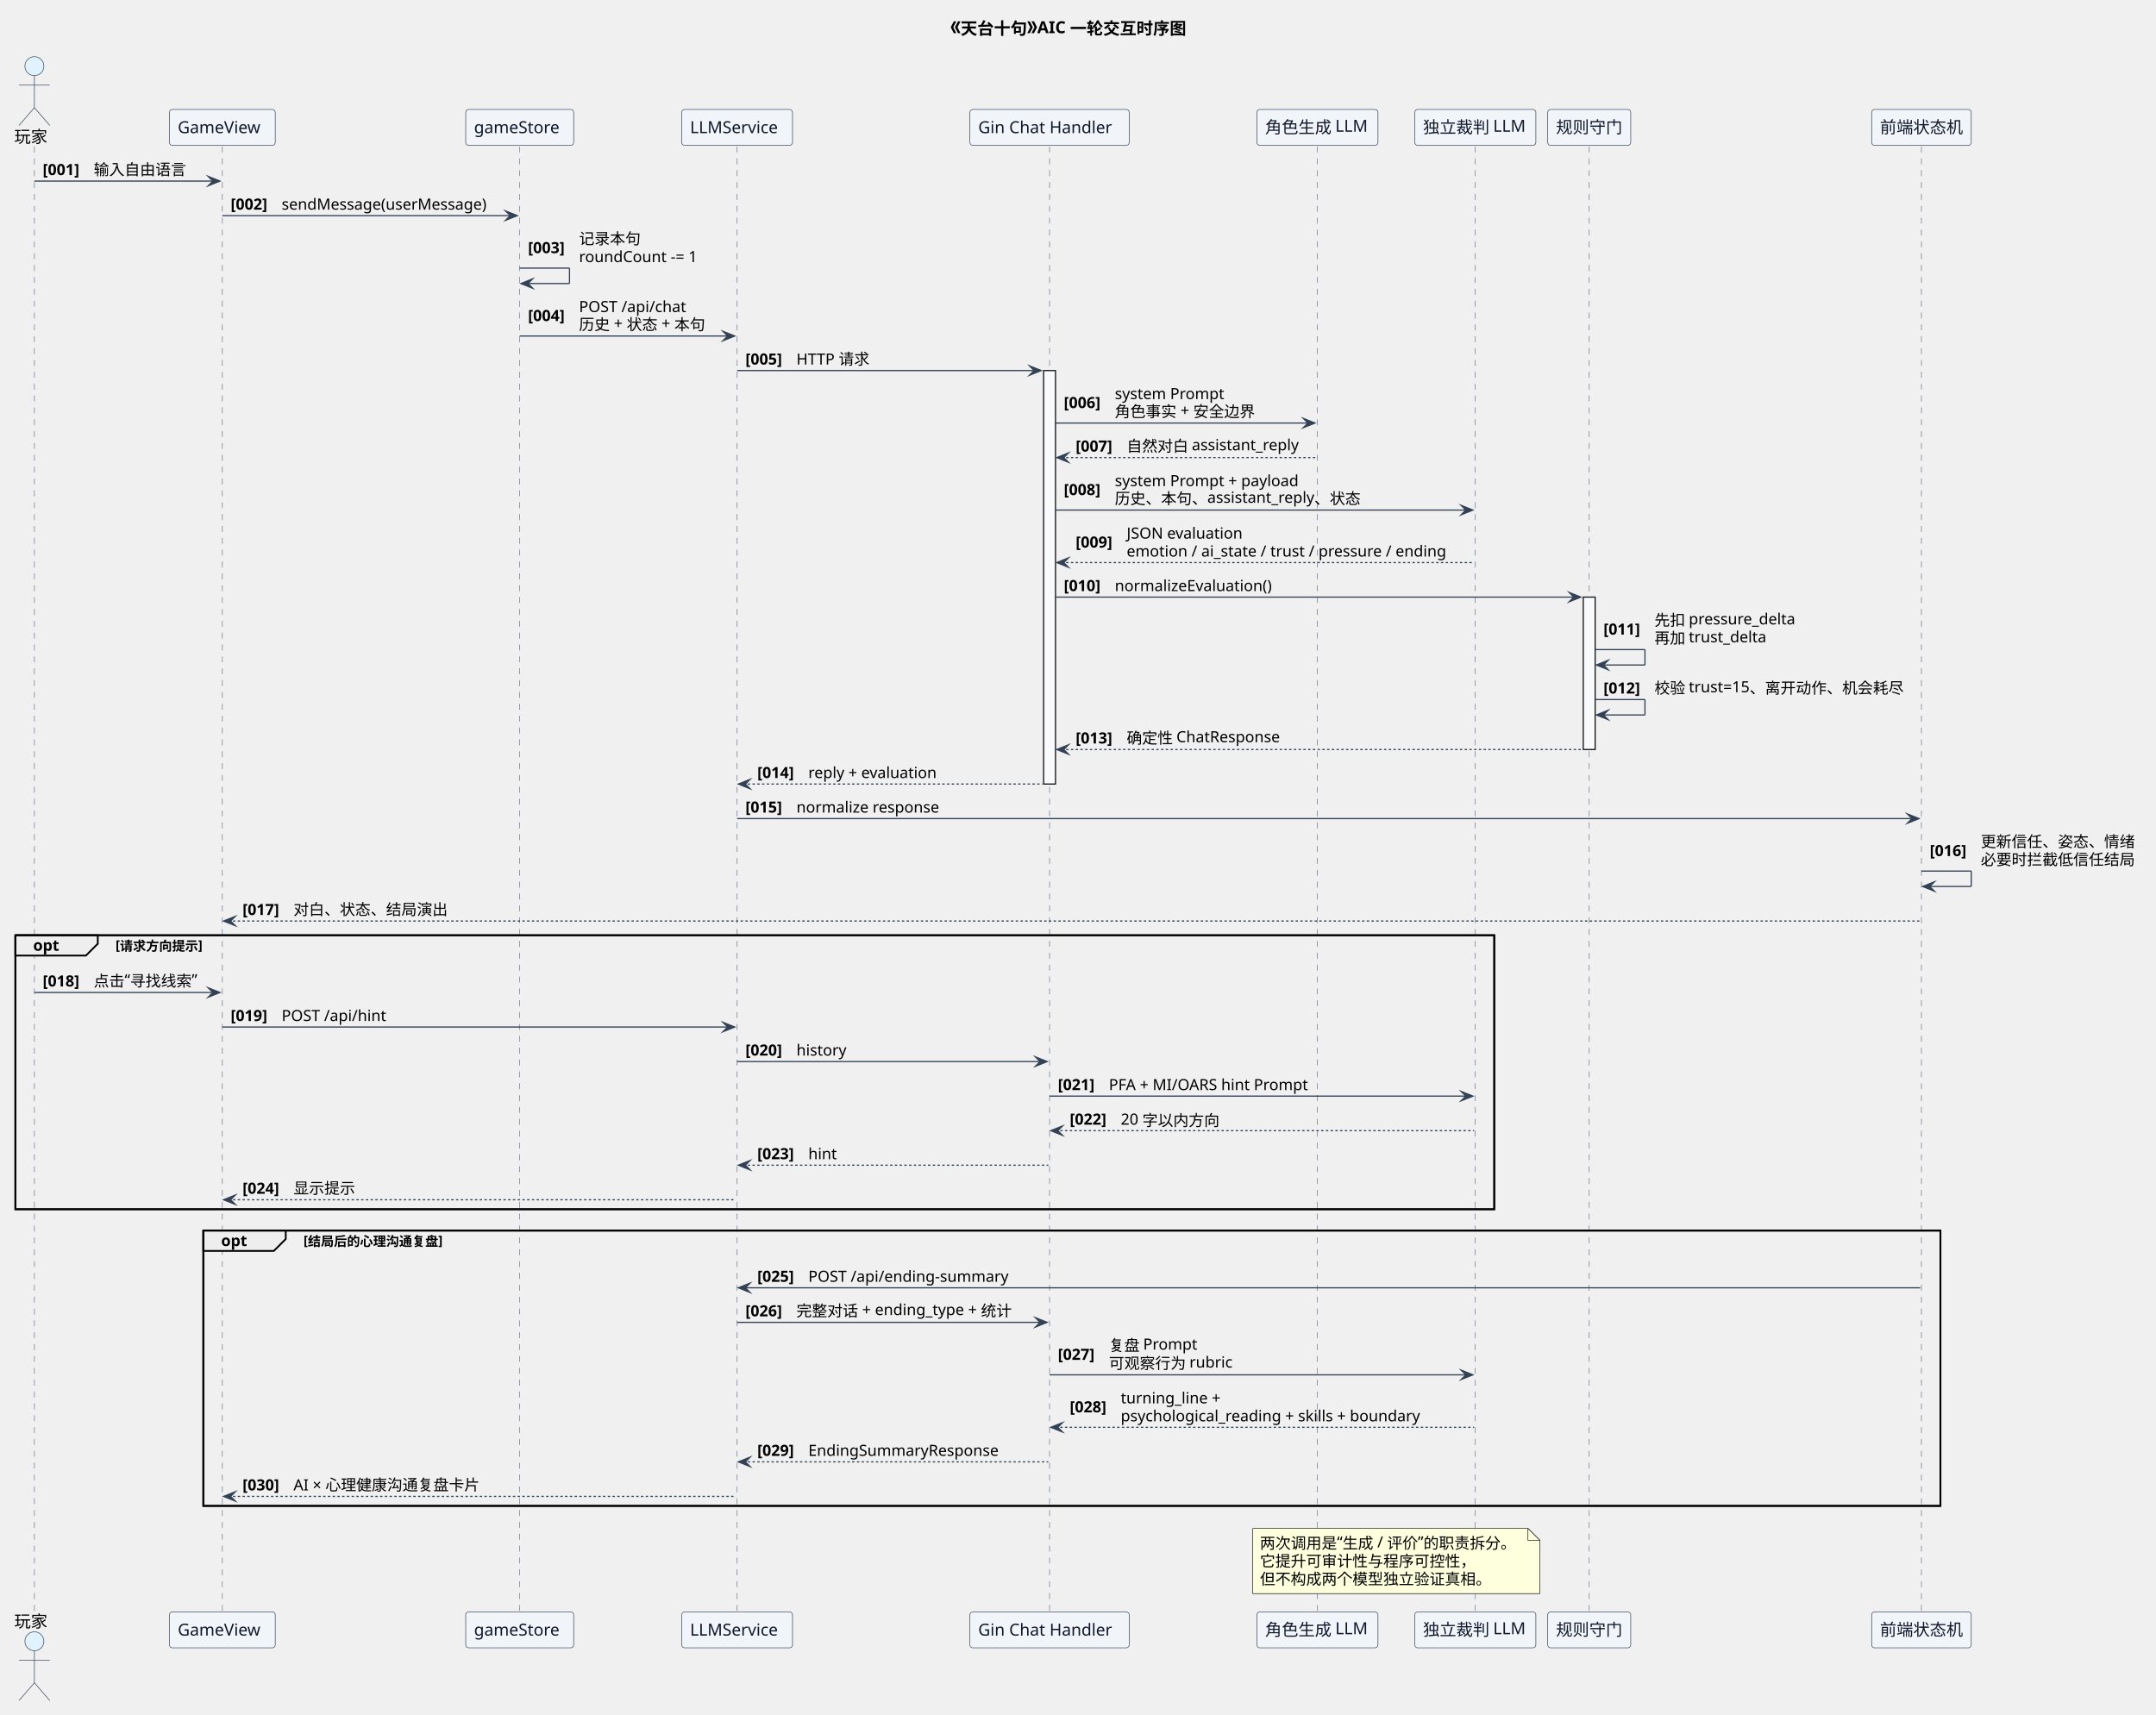
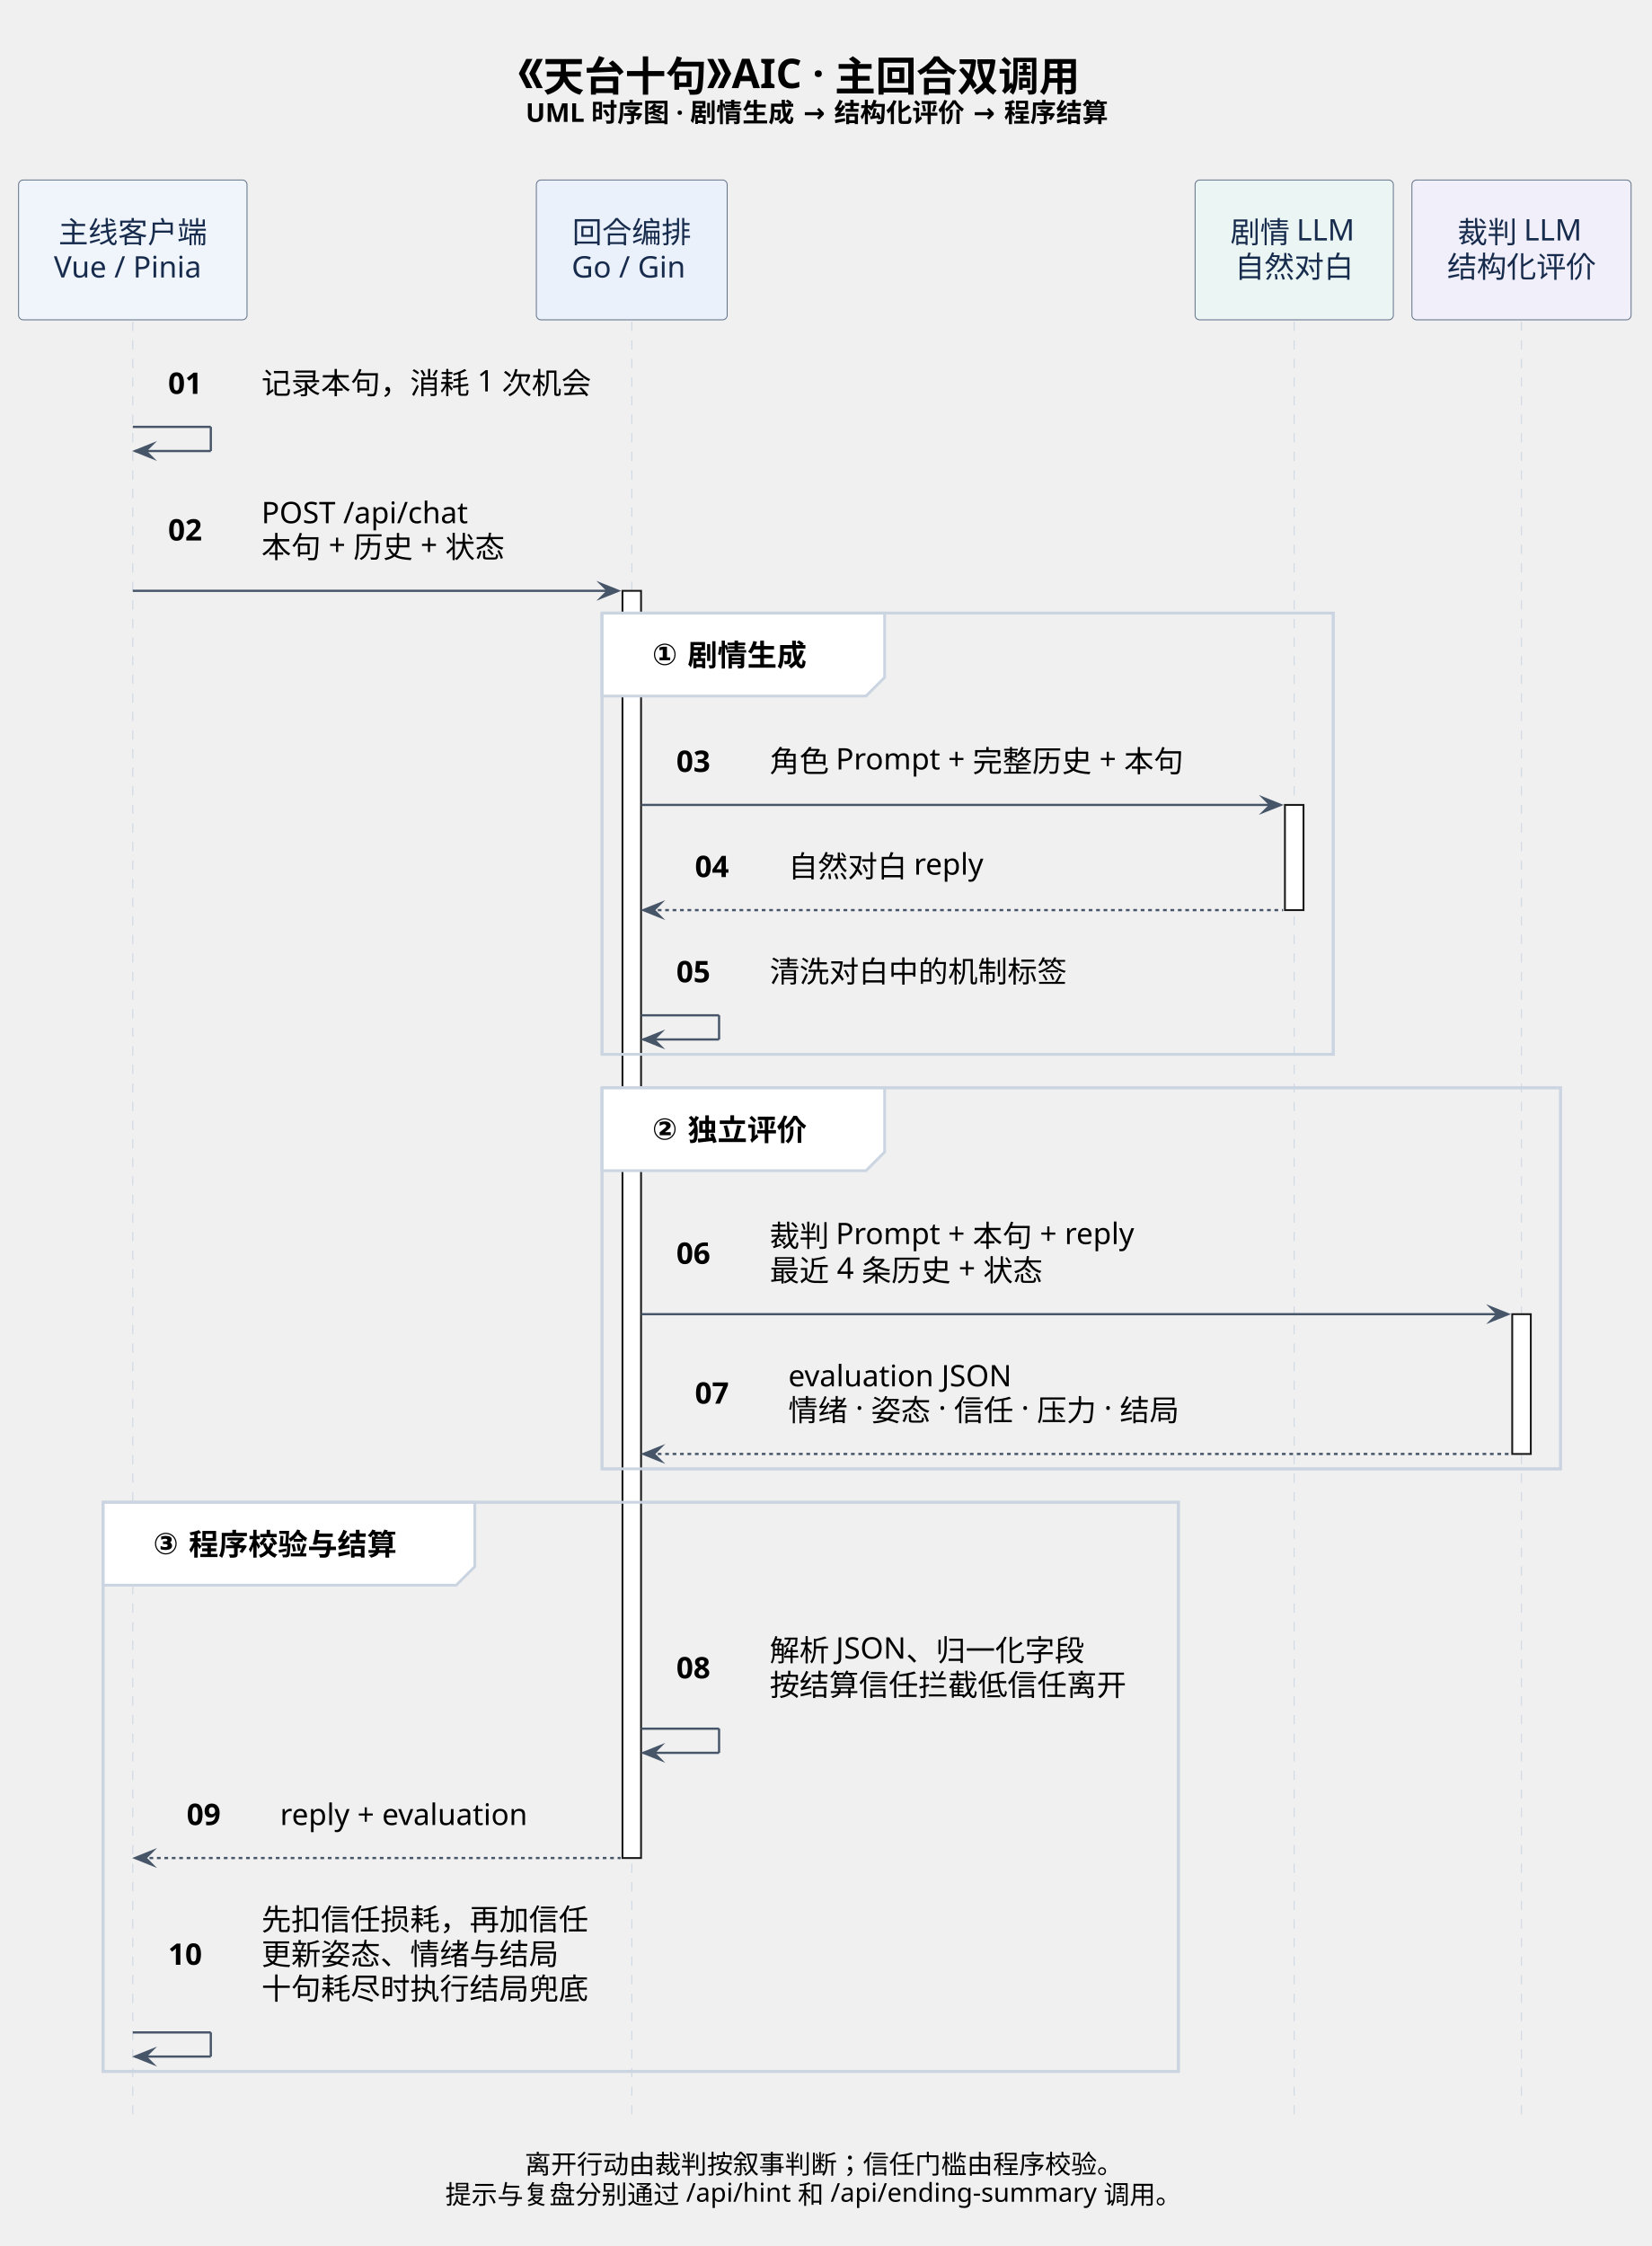
- <svg xmlns="http://www.w3.org/2000/svg" version="1.1" data-diagram-type="SEQUENCE" style="width:1818px;height:1446px;background:#FFFFFF;" width="1818px" height="1446px" viewBox="0 0 1818 1446" zoomAndPan="magnify" preserveAspectRatio="none" contentStyleType="text/css">
+ <svg xmlns="http://www.w3.org/2000/svg" version="1.1" data-diagram-type="SEQUENCE" style="width:889px;height:1209px;background:#FFFFFF;" width="889px" height="1209px" viewBox="0 0 889 1209" zoomAndPan="magnify" preserveAspectRatio="none" contentStyleType="text/css">
  <defs />
  <g font-family="sans-serif" lengthAdjust="spacing">
    <g class="title" data-source-line="1">
-       <text x="801.521" y="27.995" fill="#000" font-size="14" textLength="213.192" font-weight="700" font-family="'Microsoft YaHei'">《天台十句》AIC 一轮交互时序图</text>
+       <text x="279.028" y="47.421" fill="#000" font-size="22" textLength="329.034" font-weight="700" font-family="'Microsoft YaHei'">《天台十句》AIC · 主回合双调用</text>
+       <text x="282.987" y="65.604" fill="#000" font-size="14" textLength="321.117" font-weight="700" font-family="'Microsoft YaHei'">UML 时序图 · 剧情生成 → 结构化评价 → 程序结算</text>
    </g>
-     <rect x="13" y="788.781" width="1247.012" height="231.063" fill="none" style="stroke:#000;stroke-width:1.5;" />
-     <rect x="171.489" y="1037.844" width="1464.725" height="232.195" fill="none" style="stroke:#000;stroke-width:1.5;" />
+     <rect x="324.106" y="330.031" width="393.625" height="237.5" fill="none" style="stroke:#CBD5E1;stroke-width:1.5;" />
+     <rect x="324.106" y="585.531" width="515.985" height="205.125" fill="none" style="stroke:#CBD5E1;stroke-width:1.5;" />
+     <rect x="55.488" y="808.656" width="578.883" height="306.375" fill="none" style="stroke:#CBD5E1;stroke-width:1.5;" />
    <g>
-       <rect x="25.5" y="123.594" width="8" height="1235.844" fill="#000" fill-opacity="0" />
-       <line x1="29" y1="123.594" x2="29" y2="1359.438" style="stroke:#64748B;stroke-width:0.5;stroke-dasharray:5,5;" />
+       <rect x="67.988" y="173.156" width="8" height="965.875" fill="#000" fill-opacity="0" />
+       <line x1="71.488" y1="173.156" x2="71.488" y2="1139.031" style="stroke:#CBD5E1;stroke-width:0.5;stroke-dasharray:5,5;" />
    </g>
    <g>
-       <rect x="183.989" y="123.594" width="8" height="1235.844" fill="#000" fill-opacity="0" />
-       <line x1="187.489" y1="123.594" x2="187.489" y2="1359.438" style="stroke:#64748B;stroke-width:0.5;stroke-dasharray:5,5;" />
+       <rect x="336.606" y="173.156" width="8" height="965.875" fill="#000" fill-opacity="0" />
+       <line x1="340.106" y1="173.156" x2="340.106" y2="1139.031" style="stroke:#CBD5E1;stroke-width:0.5;stroke-dasharray:5,5;" />
    </g>
    <g>
-       <rect x="434.722" y="123.594" width="8" height="1235.844" fill="#000" fill-opacity="0" />
-       <line x1="438.222" y1="123.594" x2="438.222" y2="1359.438" style="stroke:#64748B;stroke-width:0.5;stroke-dasharray:5,5;" />
+       <rect x="335.106" y="318.031" width="10" height="682.125" fill="#FFF" style="stroke:#181818;stroke-width:1;" />
    </g>
    <g>
-       <rect x="618.055" y="123.594" width="8" height="1235.844" fill="#000" fill-opacity="0" />
-       <line x1="621.555" y1="123.594" x2="621.555" y2="1359.438" style="stroke:#64748B;stroke-width:0.5;stroke-dasharray:5,5;" />
+       <rect x="693.231" y="173.156" width="8" height="965.875" fill="#000" fill-opacity="0" />
+       <line x1="696.731" y1="173.156" x2="696.731" y2="1139.031" style="stroke:#CBD5E1;stroke-width:0.5;stroke-dasharray:5,5;" />
    </g>
    <g>
-       <rect x="881.522" y="123.594" width="8" height="1235.844" fill="#000" fill-opacity="0" />
-       <line x1="885.022" y1="123.594" x2="885.022" y2="1359.438" style="stroke:#64748B;stroke-width:0.5;stroke-dasharray:5,5;" />
+       <rect x="691.731" y="433.281" width="10" height="56.625" fill="#FFF" style="stroke:#181818;stroke-width:1;" />
    </g>
    <g>
-       <rect x="880.022" y="312.523" width="10" height="348.727" fill="#F8FAFC" style="stroke:#181818;stroke-width:1;" />
+       <rect x="815.591" y="173.156" width="8" height="965.875" fill="#000" fill-opacity="0" />
+       <line x1="819.091" y1="173.156" x2="819.091" y2="1139.031" style="stroke:#CBD5E1;stroke-width:0.5;stroke-dasharray:5,5;" />
    </g>
    <g>
-       <rect x="1107.37" y="123.594" width="8" height="1235.844" fill="#000" fill-opacity="0" />
-       <line x1="1110.87" y1="123.594" x2="1110.87" y2="1359.438" style="stroke:#64748B;stroke-width:0.5;stroke-dasharray:5,5;" />
+       <rect x="814.091" y="707.406" width="10" height="75.25" fill="#FFF" style="stroke:#181818;stroke-width:1;" />
    </g>
-     <g>
-       <rect x="1240.512" y="123.594" width="8" height="1235.844" fill="#000" fill-opacity="0" />
-       <line x1="1244.012" y1="123.594" x2="1244.012" y2="1359.438" style="stroke:#64748B;stroke-width:0.5;stroke-dasharray:5,5;" />
+     <rect x="10" y="96.906" width="122.977" height="75.25" fill="#F0F5FB" style="stroke:#64748B;stroke-width:0.5;" rx="2.5" ry="2.5" />
+     <text x="31.488" y="130.758" fill="#172B4D" font-size="16" textLength="80" font-family="'Microsoft YaHei'">主线客户端</text>
+     <text x="29" y="149.383" fill="#172B4D" font-size="16" textLength="84.977" font-family="'Microsoft YaHei'">Vue / Pinia</text>
+     <rect x="288.739" y="96.906" width="102.734" height="75.25" fill="#EAF1FB" style="stroke:#64748B;stroke-width:0.5;" rx="2.5" ry="2.5" />
+     <text x="308.106" y="130.758" fill="#172B4D" font-size="16" textLength="64" font-family="'Microsoft YaHei'">回合编排</text>
+     <text x="307.739" y="149.383" fill="#172B4D" font-size="16" textLength="64.734" font-family="'Microsoft YaHei'">Go / Gin</text>
+     <rect x="643.372" y="96.906" width="106.719" height="75.25" fill="#EBF5F3" style="stroke:#64748B;stroke-width:0.5;" rx="2.5" ry="2.5" />
+     <text x="662.372" y="130.758" fill="#172B4D" font-size="16" textLength="68.719" font-family="'Microsoft YaHei'">剧情 LLM</text>
+     <text x="664.731" y="149.383" fill="#172B4D" font-size="16" textLength="64" font-family="'Microsoft YaHei'">自然对白</text>
+     <rect x="760.091" y="96.906" width="118" height="75.25" fill="#F1EFF9" style="stroke:#64748B;stroke-width:0.5;" rx="2.5" ry="2.5" />
+     <text x="784.731" y="130.758" fill="#172B4D" font-size="16" textLength="68.719" font-family="'Microsoft YaHei'">裁判 LLM</text>
+     <text x="779.091" y="149.383" fill="#172B4D" font-size="16" textLength="80" font-family="'Microsoft YaHei'">结构化评价</text>
+     <line x1="71.488" y1="229.781" x2="113.488" y2="229.781" style="stroke:#475569;stroke-width:1.2;" />
+     <line x1="113.488" y1="229.781" x2="113.488" y2="242.781" style="stroke:#475569;stroke-width:1.2;" />
+     <line x1="72.488" y1="242.781" x2="113.488" y2="242.781" style="stroke:#475569;stroke-width:1.2;" />
+     <polygon points="82.488,238.781,72.488,242.781,82.488,246.781,78.488,242.781" fill="#475569" style="stroke:#475569;stroke-width:1;stroke-linejoin:miter;stroke-miterlimit:10;" />
+     <text x="90.488" y="212.008" fill="#000" font-size="16" textLength="22.266" font-weight="700" font-family="'Microsoft YaHei'">01</text>
+     <text x="140.754" y="212.008" fill="#000" font-size="16" textLength="180.352" font-family="'Microsoft YaHei'">记录本句，消耗 1 次机会</text>
+     <polygon points="323.106,314.031,333.106,318.031,323.106,322.031,327.106,318.031" fill="#475569" style="stroke:#475569;stroke-width:1;stroke-linejoin:miter;stroke-miterlimit:10;" />
+     <line x1="71.488" y1="318.031" x2="329.106" y2="318.031" style="stroke:#475569;stroke-width:1.2;" />
+     <text x="90.488" y="290.945" fill="#000" font-size="16" textLength="22.266" font-weight="700" font-family="'Microsoft YaHei'">02</text>
+     <text x="140.754" y="281.633" fill="#000" font-size="16" textLength="117.461" font-family="'Microsoft YaHei'">POST /api/chat</text>
+     <text x="140.754" y="300.258" fill="#000" font-size="16" textLength="143.156" font-family="'Microsoft YaHei'">本句 + 历史 + 状态</text>
+     <path d="M324.106,330.031 L476.223,330.031 L476.223,364.656 L466.223,374.656 L324.106,374.656 L324.106,330.031" style="stroke:#CBD5E1;stroke-width:1.5;" fill="#FFF" />
+     <rect x="324.106" y="330.031" width="393.625" height="237.5" fill="none" style="stroke:#CBD5E1;stroke-width:1.5;" />
+     <text x="351.106" y="357.883" fill="#000" font-size="16" textLength="83.117" font-weight="700" font-family="'Microsoft YaHei'">① 剧情生成</text>
+     <polygon points="679.731,429.281,689.731,433.281,679.731,437.281,683.731,433.281" fill="#475569" style="stroke:#475569;stroke-width:1;stroke-linejoin:miter;stroke-miterlimit:10;" />
+     <line x1="345.106" y1="433.281" x2="685.731" y2="433.281" style="stroke:#475569;stroke-width:1.2;" />
+     <text x="364.106" y="415.508" fill="#000" font-size="16" textLength="22.266" font-weight="700" font-family="'Microsoft YaHei'">03</text>
+     <text x="414.371" y="415.508" fill="#000" font-size="16" textLength="238.274" font-family="'Microsoft YaHei'">角色 Prompt + 完整历史 + 本句</text>
+     <polygon points="356.106,485.906,346.106,489.906,356.106,493.906,352.106,489.906" fill="#475569" style="stroke:#475569;stroke-width:1;stroke-linejoin:miter;stroke-miterlimit:10;" />
+     <line x1="350.106" y1="489.906" x2="690.731" y2="489.906" style="stroke:#475569;stroke-width:1.2;stroke-dasharray:2,2;" />
+     <text x="374.106" y="472.133" fill="#000" font-size="16" textLength="22.266" font-weight="700" font-family="'Microsoft YaHei'">04</text>
+     <text x="424.371" y="472.133" fill="#000" font-size="16" textLength="109.578" font-family="'Microsoft YaHei'">自然对白 reply</text>
+     <line x1="345.106" y1="546.531" x2="387.106" y2="546.531" style="stroke:#475569;stroke-width:1.2;" />
+     <line x1="387.106" y1="546.531" x2="387.106" y2="559.531" style="stroke:#475569;stroke-width:1.2;" />
+     <line x1="346.106" y1="559.531" x2="387.106" y2="559.531" style="stroke:#475569;stroke-width:1.2;" />
+     <polygon points="356.106,555.531,346.106,559.531,356.106,563.531,352.106,559.531" fill="#475569" style="stroke:#475569;stroke-width:1;stroke-linejoin:miter;stroke-miterlimit:10;" />
+     <text x="364.106" y="528.758" fill="#000" font-size="16" textLength="22.266" font-weight="700" font-family="'Microsoft YaHei'">05</text>
+     <text x="414.371" y="528.758" fill="#000" font-size="16" textLength="160" font-family="'Microsoft YaHei'">清洗对白中的机制标签</text>
+     <path d="M324.106,585.531 L476.223,585.531 L476.223,620.156 L466.223,630.156 L324.106,630.156 L324.106,585.531" style="stroke:#CBD5E1;stroke-width:1.5;" fill="#FFF" />
+     <rect x="324.106" y="585.531" width="515.985" height="205.125" fill="none" style="stroke:#CBD5E1;stroke-width:1.5;" />
+     <text x="351.106" y="613.383" fill="#000" font-size="16" textLength="83.117" font-weight="700" font-family="'Microsoft YaHei'">② 独立评价</text>
+     <polygon points="802.091,703.406,812.091,707.406,802.091,711.406,806.091,707.406" fill="#475569" style="stroke:#475569;stroke-width:1;stroke-linejoin:miter;stroke-miterlimit:10;" />
+     <line x1="345.106" y1="707.406" x2="808.091" y2="707.406" style="stroke:#475569;stroke-width:1.2;" />
+     <text x="364.106" y="680.32" fill="#000" font-size="16" textLength="22.266" font-weight="700" font-family="'Microsoft YaHei'">06</text>
+     <text x="414.371" y="671.008" fill="#000" font-size="16" textLength="214.766" font-family="'Microsoft YaHei'">裁判 Prompt + 本句 + reply</text>
+     <text x="414.371" y="689.633" fill="#000" font-size="16" textLength="155.93" font-family="'Microsoft YaHei'">最近 4 条历史 + 状态</text>
+     <polygon points="356.106,778.656,346.106,782.656,356.106,786.656,352.106,782.656" fill="#475569" style="stroke:#475569;stroke-width:1;stroke-linejoin:miter;stroke-miterlimit:10;" />
+     <line x1="350.106" y1="782.656" x2="813.091" y2="782.656" style="stroke:#475569;stroke-width:1.2;stroke-dasharray:2,2;" />
+     <text x="374.106" y="755.57" fill="#000" font-size="16" textLength="22.266" font-weight="700" font-family="'Microsoft YaHei'">07</text>
+     <text x="424.371" y="746.258" fill="#000" font-size="16" textLength="128.68" font-family="'Microsoft YaHei'">evaluation JSON</text>
+     <text x="424.371" y="764.883" fill="#000" font-size="16" textLength="221.032" font-family="'Microsoft YaHei'">情绪 · 姿态 · 信任 · 压力 · 结局</text>
+     <path d="M55.488,808.656 L255.606,808.656 L255.606,843.281 L245.606,853.281 L55.488,853.281 L55.488,808.656" style="stroke:#CBD5E1;stroke-width:1.5;" fill="#FFF" />
+     <rect x="55.488" y="808.656" width="578.883" height="306.375" fill="none" style="stroke:#CBD5E1;stroke-width:1.5;" />
+     <text x="82.488" y="836.508" fill="#000" font-size="16" textLength="131.117" font-weight="700" font-family="'Microsoft YaHei'">③ 程序校验与结算</text>
+     <line x1="345.106" y1="930.531" x2="387.106" y2="930.531" style="stroke:#475569;stroke-width:1.2;" />
+     <line x1="387.106" y1="930.531" x2="387.106" y2="943.531" style="stroke:#475569;stroke-width:1.2;" />
+     <line x1="346.106" y1="943.531" x2="387.106" y2="943.531" style="stroke:#475569;stroke-width:1.2;" />
+     <polygon points="356.106,939.531,346.106,943.531,356.106,947.531,352.106,943.531" fill="#475569" style="stroke:#475569;stroke-width:1;stroke-linejoin:miter;stroke-miterlimit:10;" />
+     <text x="364.106" y="903.445" fill="#000" font-size="16" textLength="22.266" font-weight="700" font-family="'Microsoft YaHei'">08</text>
+     <text x="414.371" y="894.133" fill="#000" font-size="16" textLength="172.524" font-family="'Microsoft YaHei'">解析 JSON、归一化字段</text>
+     <text x="414.371" y="912.758" fill="#000" font-size="16" textLength="192" font-family="'Microsoft YaHei'">按结算信任拦截低信任离开</text>
+     <polygon points="82.488,996.156,72.488,1000.156,82.488,1004.156,78.488,1000.156" fill="#475569" style="stroke:#475569;stroke-width:1;stroke-linejoin:miter;stroke-miterlimit:10;" />
+     <line x1="76.488" y1="1000.156" x2="334.106" y2="1000.156" style="stroke:#475569;stroke-width:1.2;stroke-dasharray:2,2;" />
+     <text x="100.488" y="982.383" fill="#000" font-size="16" textLength="22.266" font-weight="700" font-family="'Microsoft YaHei'">09</text>
+     <text x="150.754" y="982.383" fill="#000" font-size="16" textLength="148.227" font-family="'Microsoft YaHei'">reply + evaluation</text>
+     <line x1="71.488" y1="1094.031" x2="113.488" y2="1094.031" style="stroke:#475569;stroke-width:1.2;" />
+     <line x1="113.488" y1="1094.031" x2="113.488" y2="1107.031" style="stroke:#475569;stroke-width:1.2;" />
+     <line x1="72.488" y1="1107.031" x2="113.488" y2="1107.031" style="stroke:#475569;stroke-width:1.2;" />
+     <polygon points="82.488,1103.031,72.488,1107.031,82.488,1111.031,78.488,1107.031" fill="#475569" style="stroke:#475569;stroke-width:1;stroke-linejoin:miter;stroke-miterlimit:10;" />
+     <text x="90.488" y="1057.633" fill="#000" font-size="16" textLength="22.266" font-weight="700" font-family="'Microsoft YaHei'">10</text>
+     <text x="140.754" y="1039.008" fill="#000" font-size="16" textLength="176" font-family="'Microsoft YaHei'">先扣信任损耗，再加信任</text>
+     <text x="140.754" y="1057.633" fill="#000" font-size="16" textLength="160" font-family="'Microsoft YaHei'">更新姿态、情绪与结局</text>
+     <text x="140.754" y="1076.258" fill="#000" font-size="16" textLength="176" font-family="'Microsoft YaHei'">十句耗尽时执行结局兜底</text>
+     <g class="caption" data-source-line="55">
+       <text x="282.546" y="1170.026" fill="#000" font-size="14" textLength="321.999" font-family="'Microsoft YaHei'">离开行动由裁判按叙事判断；信任门槛由程序校验。</text>
+       <text x="239.725" y="1186.323" fill="#000" font-size="14" textLength="407.64" font-family="'Microsoft YaHei'">提示与复盘分别通过 /api/hint 和 /api/ending-summary 调用。</text>
    </g>
-     <g>
-       <rect x="1336.576" y="123.594" width="8" height="1235.844" fill="#000" fill-opacity="0" />
-       <line x1="1340.076" y1="123.594" x2="1340.076" y2="1359.438" style="stroke:#64748B;stroke-width:0.5;stroke-dasharray:5,5;" />
-     </g>
-     <g>
-       <rect x="1335.076" y="503.586" width="10" height="128.531" fill="#F8FAFC" style="stroke:#181818;stroke-width:1;" />
-     </g>
-     <g>
-       <rect x="1616.714" y="123.594" width="8" height="1235.844" fill="#000" fill-opacity="0" />
-       <line x1="1620.214" y1="123.594" x2="1620.214" y2="1359.438" style="stroke:#64748B;stroke-width:0.5;stroke-dasharray:5,5;" />
-     </g>
-     <text x="12" y="120.292" fill="#000" font-size="14" textLength="28" font-family="'Microsoft YaHei'">玩家</text>
-     <ellipse cx="29" cy="55.797" rx="8" ry="8" fill="#E0F2FE" style="stroke:#334155;stroke-width:0.5;" />
-     <path d="M29,63.797 L29,90.797 M16,71.797 L42,71.797 M29,90.797 L16,105.797 M29,90.797 L42,105.797" style="stroke:#334155;stroke-width:0.5;" fill="none" />
-     <rect x="142.884" y="92.297" width="89.209" height="30.297" fill="#F1F5F9" style="stroke:#334155;stroke-width:0.5;" rx="2.5" ry="2.5" />
-     <text x="149.884" y="112.292" fill="#0F172A" font-size="14" textLength="75.209" font-family="'Microsoft YaHei'">GameView</text>
-     <rect x="392.708" y="92.297" width="91.027" height="30.297" fill="#F1F5F9" style="stroke:#334155;stroke-width:0.5;" rx="2.5" ry="2.5" />
-     <text x="399.708" y="112.292" fill="#0F172A" font-size="14" textLength="77.027" font-family="'Microsoft YaHei'">gameStore</text>
-     <rect x="574.845" y="92.297" width="93.42" height="30.297" fill="#F1F5F9" style="stroke:#334155;stroke-width:0.5;" rx="2.5" ry="2.5" />
-     <text x="581.845" y="112.292" fill="#0F172A" font-size="14" textLength="79.42" font-family="'Microsoft YaHei'">LLMService</text>
-     <rect x="817.845" y="92.297" width="134.354" height="30.297" fill="#F1F5F9" style="stroke:#334155;stroke-width:0.5;" rx="2.5" ry="2.5" />
-     <text x="824.845" y="112.292" fill="#0F172A" font-size="14" textLength="120.354" font-family="'Microsoft YaHei'">Gin Chat Handler</text>
-     <rect x="1059.806" y="92.297" width="102.129" height="30.297" fill="#F1F5F9" style="stroke:#334155;stroke-width:0.5;" rx="2.5" ry="2.5" />
-     <text x="1066.806" y="112.292" fill="#0F172A" font-size="14" textLength="88.129" font-family="'Microsoft YaHei'">角色生成 LLM</text>
-     <rect x="1192.948" y="92.297" width="102.129" height="30.297" fill="#F1F5F9" style="stroke:#334155;stroke-width:0.5;" rx="2.5" ry="2.5" />
-     <text x="1199.948" y="112.292" fill="#0F172A" font-size="14" textLength="88.129" font-family="'Microsoft YaHei'">独立裁判 LLM</text>
-     <rect x="1305.076" y="92.297" width="70" height="30.297" fill="#F1F5F9" style="stroke:#334155;stroke-width:0.5;" rx="2.5" ry="2.5" />
-     <text x="1312.076" y="112.292" fill="#0F172A" font-size="14" textLength="56" font-family="'Microsoft YaHei'">规则守门</text>
-     <rect x="1578.214" y="92.297" width="84" height="30.297" fill="#F1F5F9" style="stroke:#334155;stroke-width:0.5;" rx="2.5" ry="2.5" />
-     <text x="1585.214" y="112.292" fill="#0F172A" font-size="14" textLength="70" font-family="'Microsoft YaHei'">前端状态机</text>
-     <text x="12" y="1372.433" fill="#000" font-size="14" textLength="28" font-family="'Microsoft YaHei'">玩家</text>
-     <ellipse cx="29" cy="1384.234" rx="8" ry="8" fill="#E0F2FE" style="stroke:#334155;stroke-width:0.5;" />
-     <path d="M29,1392.234 L29,1419.234 M16,1400.234 L42,1400.234 M29,1419.234 L16,1434.234 M29,1419.234 L42,1434.234" style="stroke:#334155;stroke-width:0.5;" fill="none" />
-     <rect x="142.884" y="1359.438" width="89.209" height="30.297" fill="#F1F5F9" style="stroke:#334155;stroke-width:0.5;" rx="2.5" ry="2.5" />
-     <text x="149.884" y="1379.433" fill="#0F172A" font-size="14" textLength="75.209" font-family="'Microsoft YaHei'">GameView</text>
-     <rect x="392.708" y="1359.438" width="91.027" height="30.297" fill="#F1F5F9" style="stroke:#334155;stroke-width:0.5;" rx="2.5" ry="2.5" />
-     <text x="399.708" y="1379.433" fill="#0F172A" font-size="14" textLength="77.027" font-family="'Microsoft YaHei'">gameStore</text>
-     <rect x="574.845" y="1359.438" width="93.42" height="30.297" fill="#F1F5F9" style="stroke:#334155;stroke-width:0.5;" rx="2.5" ry="2.5" />
-     <text x="581.845" y="1379.433" fill="#0F172A" font-size="14" textLength="79.42" font-family="'Microsoft YaHei'">LLMService</text>
-     <rect x="817.845" y="1359.438" width="134.354" height="30.297" fill="#F1F5F9" style="stroke:#334155;stroke-width:0.5;" rx="2.5" ry="2.5" />
-     <text x="824.845" y="1379.433" fill="#0F172A" font-size="14" textLength="120.354" font-family="'Microsoft YaHei'">Gin Chat Handler</text>
-     <rect x="1059.806" y="1359.438" width="102.129" height="30.297" fill="#F1F5F9" style="stroke:#334155;stroke-width:0.5;" rx="2.5" ry="2.5" />
-     <text x="1066.806" y="1379.433" fill="#0F172A" font-size="14" textLength="88.129" font-family="'Microsoft YaHei'">角色生成 LLM</text>
-     <rect x="1192.948" y="1359.438" width="102.129" height="30.297" fill="#F1F5F9" style="stroke:#334155;stroke-width:0.5;" rx="2.5" ry="2.5" />
-     <text x="1199.948" y="1379.433" fill="#0F172A" font-size="14" textLength="88.129" font-family="'Microsoft YaHei'">独立裁判 LLM</text>
-     <rect x="1305.076" y="1359.438" width="70" height="30.297" fill="#F1F5F9" style="stroke:#334155;stroke-width:0.5;" rx="2.5" ry="2.5" />
-     <text x="1312.076" y="1379.433" fill="#0F172A" font-size="14" textLength="56" font-family="'Microsoft YaHei'">规则守门</text>
-     <rect x="1578.214" y="1359.438" width="84" height="30.297" fill="#F1F5F9" style="stroke:#334155;stroke-width:0.5;" rx="2.5" ry="2.5" />
-     <text x="1585.214" y="1379.433" fill="#0F172A" font-size="14" textLength="70" font-family="'Microsoft YaHei'">前端状态机</text>
-     <polygon points="175.489,148.727,185.489,152.727,175.489,156.727,179.489,152.727" fill="#334155" style="stroke:#334155;stroke-width:1;stroke-linejoin:miter;stroke-miterlimit:10;" />
-     <line x1="29" y1="152.727" x2="181.489" y2="152.727" style="stroke:#334155;stroke-width:1;" />
-     <text x="36" y="147.661" fill="#000" font-size="13" textLength="39.019" font-weight="700" font-family="'Microsoft YaHei'">[001]</text>
-     <text x="79.019" y="147.661" fill="#000" font-size="13" textLength="78" font-family="'Microsoft YaHei'">输入自由语言</text>
-     <polygon points="426.222,177.859,436.222,181.859,426.222,185.859,430.222,181.859" fill="#334155" style="stroke:#334155;stroke-width:1;stroke-linejoin:miter;stroke-miterlimit:10;" />
-     <line x1="187.489" y1="181.859" x2="432.222" y2="181.859" style="stroke:#334155;stroke-width:1;" />
-     <text x="194.489" y="176.793" fill="#000" font-size="13" textLength="39.019" font-weight="700" font-family="'Microsoft YaHei'">[002]</text>
-     <text x="237.508" y="176.793" fill="#000" font-size="13" textLength="183.714" font-family="'Microsoft YaHei'">sendMessage(userMessage)</text>
-     <line x1="438.222" y1="226.125" x2="480.222" y2="226.125" style="stroke:#334155;stroke-width:1;" />
-     <line x1="480.222" y1="226.125" x2="480.222" y2="239.125" style="stroke:#334155;stroke-width:1;" />
-     <line x1="439.222" y1="239.125" x2="480.222" y2="239.125" style="stroke:#334155;stroke-width:1;" />
-     <polygon points="449.222,235.125,439.222,239.125,449.222,243.125,445.222,239.125" fill="#334155" style="stroke:#334155;stroke-width:1;stroke-linejoin:miter;stroke-miterlimit:10;" />
-     <text x="445.222" y="213.493" fill="#000" font-size="13" textLength="39.019" font-weight="700" font-family="'Microsoft YaHei'">[003]</text>
-     <text x="488.241" y="205.926" fill="#000" font-size="13" textLength="52" font-family="'Microsoft YaHei'">记录本句</text>
-     <text x="488.241" y="221.059" fill="#000" font-size="13" textLength="108.754" font-family="'Microsoft YaHei'">roundCount -= 1</text>
-     <polygon points="609.555,279.391,619.555,283.391,609.555,287.391,613.555,283.391" fill="#334155" style="stroke:#334155;stroke-width:1;stroke-linejoin:miter;stroke-miterlimit:10;" />
-     <line x1="438.222" y1="283.391" x2="615.555" y2="283.391" style="stroke:#334155;stroke-width:1;" />
-     <text x="445.222" y="270.758" fill="#000" font-size="13" textLength="39.019" font-weight="700" font-family="'Microsoft YaHei'">[004]</text>
-     <text x="488.241" y="263.192" fill="#000" font-size="13" textLength="95.437" font-family="'Microsoft YaHei'">POST /api/chat</text>
-     <text x="488.241" y="278.325" fill="#000" font-size="13" textLength="116.315" font-family="'Microsoft YaHei'">历史 + 状态 + 本句</text>
-     <polygon points="868.022,308.523,878.022,312.523,868.022,316.523,872.022,312.523" fill="#334155" style="stroke:#334155;stroke-width:1;stroke-linejoin:miter;stroke-miterlimit:10;" />
-     <line x1="621.555" y1="312.523" x2="874.022" y2="312.523" style="stroke:#334155;stroke-width:1;" />
-     <text x="628.555" y="307.458" fill="#000" font-size="13" textLength="39.019" font-weight="700" font-family="'Microsoft YaHei'">[005]</text>
-     <text x="671.574" y="307.458" fill="#000" font-size="13" textLength="63.629" font-family="'Microsoft YaHei'">HTTP 请求</text>
-     <polygon points="1098.87,352.789,1108.87,356.789,1098.87,360.789,1102.87,356.789" fill="#334155" style="stroke:#334155;stroke-width:1;stroke-linejoin:miter;stroke-miterlimit:10;" />
-     <line x1="890.022" y1="356.789" x2="1104.87" y2="356.789" style="stroke:#334155;stroke-width:1;" />
-     <text x="897.022" y="344.157" fill="#000" font-size="13" textLength="39.019" font-weight="700" font-family="'Microsoft YaHei'">[006]</text>
-     <text x="940.041" y="336.59" fill="#000" font-size="13" textLength="98.281" font-family="'Microsoft YaHei'">system Prompt</text>
-     <text x="940.041" y="351.723" fill="#000" font-size="13" textLength="123.157" font-family="'Microsoft YaHei'">角色事实 + 安全边界</text>
-     <polygon points="901.022,381.922,891.022,385.922,901.022,389.922,897.022,385.922" fill="#334155" style="stroke:#334155;stroke-width:1;stroke-linejoin:miter;stroke-miterlimit:10;" />
-     <line x1="895.022" y1="385.922" x2="1109.87" y2="385.922" style="stroke:#334155;stroke-width:1;stroke-dasharray:2,2;" />
-     <text x="907.022" y="380.856" fill="#000" font-size="13" textLength="39.019" font-weight="700" font-family="'Microsoft YaHei'">[007]</text>
-     <text x="950.041" y="380.856" fill="#000" font-size="13" textLength="153.829" font-family="'Microsoft YaHei'">自然对白 assistant_reply</text>
-     <polygon points="1232.012,426.188,1242.012,430.188,1232.012,434.188,1236.012,430.188" fill="#334155" style="stroke:#334155;stroke-width:1;stroke-linejoin:miter;stroke-miterlimit:10;" />
-     <line x1="890.022" y1="430.188" x2="1238.012" y2="430.188" style="stroke:#334155;stroke-width:1;" />
-     <text x="897.022" y="417.555" fill="#000" font-size="13" textLength="39.019" font-weight="700" font-family="'Microsoft YaHei'">[008]</text>
-     <text x="940.041" y="409.989" fill="#000" font-size="13" textLength="169.133" font-family="'Microsoft YaHei'">system Prompt + payload</text>
-     <text x="940.041" y="425.122" fill="#000" font-size="13" textLength="214.697" font-family="'Microsoft YaHei'">历史、本句、assistant_reply、状态</text>
-     <polygon points="901.022,470.453,891.022,474.453,901.022,478.453,897.022,474.453" fill="#334155" style="stroke:#334155;stroke-width:1;stroke-linejoin:miter;stroke-miterlimit:10;" />
-     <line x1="895.022" y1="474.453" x2="1243.012" y2="474.453" style="stroke:#334155;stroke-width:1;stroke-dasharray:2,2;" />
-     <text x="907.022" y="461.821" fill="#000" font-size="13" textLength="39.019" font-weight="700" font-family="'Microsoft YaHei'">[009]</text>
-     <text x="950.041" y="454.254" fill="#000" font-size="13" textLength="104.552" font-family="'Microsoft YaHei'">JSON evaluation</text>
-     <text x="950.041" y="469.387" fill="#000" font-size="13" textLength="286.971" font-family="'Microsoft YaHei'">emotion / ai_state / trust / pressure / ending</text>
-     <polygon points="1323.076,499.586,1333.076,503.586,1323.076,507.586,1327.076,503.586" fill="#334155" style="stroke:#334155;stroke-width:1;stroke-linejoin:miter;stroke-miterlimit:10;" />
-     <line x1="890.022" y1="503.586" x2="1329.076" y2="503.586" style="stroke:#334155;stroke-width:1;" />
-     <text x="897.022" y="498.52" fill="#000" font-size="13" textLength="39.019" font-weight="700" font-family="'Microsoft YaHei'">[010]</text>
-     <text x="940.041" y="498.52" fill="#000" font-size="13" textLength="142.949" font-family="'Microsoft YaHei'">normalizeEvaluation()</text>
-     <line x1="1345.076" y1="547.852" x2="1387.076" y2="547.852" style="stroke:#334155;stroke-width:1;" />
-     <line x1="1387.076" y1="547.852" x2="1387.076" y2="560.852" style="stroke:#334155;stroke-width:1;" />
-     <line x1="1346.076" y1="560.852" x2="1387.076" y2="560.852" style="stroke:#334155;stroke-width:1;" />
-     <polygon points="1356.076,556.852,1346.076,560.852,1356.076,564.852,1352.076,560.852" fill="#334155" style="stroke:#334155;stroke-width:1;stroke-linejoin:miter;stroke-miterlimit:10;" />
-     <text x="1352.076" y="535.219" fill="#000" font-size="13" textLength="39.019" font-weight="700" font-family="'Microsoft YaHei'">[011]</text>
-     <text x="1395.095" y="527.653" fill="#000" font-size="13" textLength="126.28" font-family="'Microsoft YaHei'">先扣 pressure_delta</text>
-     <text x="1395.095" y="542.786" fill="#000" font-size="13" textLength="100.109" font-family="'Microsoft YaHei'">再加 trust_delta</text>
-     <line x1="1345.076" y1="589.984" x2="1387.076" y2="589.984" style="stroke:#334155;stroke-width:1;" />
-     <line x1="1387.076" y1="589.984" x2="1387.076" y2="602.984" style="stroke:#334155;stroke-width:1;" />
-     <line x1="1346.076" y1="602.984" x2="1387.076" y2="602.984" style="stroke:#334155;stroke-width:1;" />
-     <polygon points="1356.076,598.984,1346.076,602.984,1356.076,606.984,1352.076,602.984" fill="#334155" style="stroke:#334155;stroke-width:1;stroke-linejoin:miter;stroke-miterlimit:10;" />
-     <text x="1352.076" y="584.918" fill="#000" font-size="13" textLength="39.019" font-weight="700" font-family="'Microsoft YaHei'">[012]</text>
-     <text x="1395.095" y="584.918" fill="#000" font-size="13" textLength="218.118" font-family="'Microsoft YaHei'">校验 trust=15、离开动作、机会耗尽</text>
-     <polygon points="901.022,628.117,891.022,632.117,901.022,636.117,897.022,632.117" fill="#334155" style="stroke:#334155;stroke-width:1;stroke-linejoin:miter;stroke-miterlimit:10;" />
-     <line x1="895.022" y1="632.117" x2="1334.076" y2="632.117" style="stroke:#334155;stroke-width:1;stroke-dasharray:2,2;" />
-     <text x="907.022" y="627.051" fill="#000" font-size="13" textLength="39.019" font-weight="700" font-family="'Microsoft YaHei'">[013]</text>
-     <text x="950.041" y="627.051" fill="#000" font-size="13" textLength="136.532" font-family="'Microsoft YaHei'">确定性 ChatResponse</text>
-     <polygon points="632.555,657.25,622.555,661.25,632.555,665.25,628.555,661.25" fill="#334155" style="stroke:#334155;stroke-width:1;stroke-linejoin:miter;stroke-miterlimit:10;" />
-     <line x1="626.555" y1="661.25" x2="879.022" y2="661.25" style="stroke:#334155;stroke-width:1;stroke-dasharray:2,2;" />
-     <text x="638.555" y="656.184" fill="#000" font-size="13" textLength="39.019" font-weight="700" font-family="'Microsoft YaHei'">[014]</text>
-     <text x="681.574" y="656.184" fill="#000" font-size="13" textLength="120.434" font-family="'Microsoft YaHei'">reply + evaluation</text>
-     <polygon points="1608.214,686.383,1618.214,690.383,1608.214,694.383,1612.214,690.383" fill="#334155" style="stroke:#334155;stroke-width:1;stroke-linejoin:miter;stroke-miterlimit:10;" />
-     <line x1="621.555" y1="690.383" x2="1614.214" y2="690.383" style="stroke:#334155;stroke-width:1;" />
-     <text x="628.555" y="685.317" fill="#000" font-size="13" textLength="39.019" font-weight="700" font-family="'Microsoft YaHei'">[015]</text>
-     <text x="671.574" y="685.317" fill="#000" font-size="13" textLength="127.677" font-family="'Microsoft YaHei'">normalize response</text>
-     <line x1="1620.214" y1="734.648" x2="1662.214" y2="734.648" style="stroke:#334155;stroke-width:1;" />
-     <line x1="1662.214" y1="734.648" x2="1662.214" y2="747.648" style="stroke:#334155;stroke-width:1;" />
-     <line x1="1621.214" y1="747.648" x2="1662.214" y2="747.648" style="stroke:#334155;stroke-width:1;" />
-     <polygon points="1631.214,743.648,1621.214,747.648,1631.214,751.648,1627.214,747.648" fill="#334155" style="stroke:#334155;stroke-width:1;stroke-linejoin:miter;stroke-miterlimit:10;" />
-     <text x="1627.214" y="722.016" fill="#000" font-size="13" textLength="39.019" font-weight="700" font-family="'Microsoft YaHei'">[016]</text>
-     <text x="1670.233" y="714.45" fill="#000" font-size="13" textLength="130" font-family="'Microsoft YaHei'">更新信任、姿态、情绪</text>
-     <text x="1670.233" y="729.583" fill="#000" font-size="13" textLength="130" font-family="'Microsoft YaHei'">必要时拦截低信任结局</text>
-     <polygon points="198.489,772.781,188.489,776.781,198.489,780.781,194.489,776.781" fill="#334155" style="stroke:#334155;stroke-width:1;stroke-linejoin:miter;stroke-miterlimit:10;" />
-     <line x1="192.489" y1="776.781" x2="1619.214" y2="776.781" style="stroke:#334155;stroke-width:1;stroke-dasharray:2,2;" />
-     <text x="204.489" y="771.715" fill="#000" font-size="13" textLength="39.019" font-weight="700" font-family="'Microsoft YaHei'">[017]</text>
-     <text x="247.508" y="771.715" fill="#000" font-size="13" textLength="130" font-family="'Microsoft YaHei'">对白、状态、结局演出</text>
-     <path d="M13,788.781 L82.451,788.781 L82.451,795.914 L72.451,805.914 L13,805.914 L13,788.781" style="stroke:#000;stroke-width:1.5;" fill="#EEE" />
-     <rect x="13" y="788.781" width="1247.012" height="231.063" fill="none" style="stroke:#000;stroke-width:1.5;" />
-     <text x="28" y="801.848" fill="#000" font-size="13" textLength="24.451" font-weight="700" font-family="'Microsoft YaHei'">opt</text>
-     <text x="97.451" y="800.992" fill="#000" font-size="11" textLength="76.054" font-weight="700" font-family="'Microsoft YaHei'">[请求方向提示]</text>
-     <polygon points="175.489,833.047,185.489,837.047,175.489,841.047,179.489,837.047" fill="#334155" style="stroke:#334155;stroke-width:1;stroke-linejoin:miter;stroke-miterlimit:10;" />
-     <line x1="29" y1="837.047" x2="181.489" y2="837.047" style="stroke:#334155;stroke-width:1;" />
-     <text x="36" y="831.981" fill="#000" font-size="13" textLength="39.019" font-weight="700" font-family="'Microsoft YaHei'">[018]</text>
-     <text x="79.019" y="831.981" fill="#000" font-size="13" textLength="91.47" font-family="'Microsoft YaHei'">点击“寻找线索”</text>
-     <polygon points="609.555,862.18,619.555,866.18,609.555,870.18,613.555,866.18" fill="#334155" style="stroke:#334155;stroke-width:1;stroke-linejoin:miter;stroke-miterlimit:10;" />
-     <line x1="187.489" y1="866.18" x2="615.555" y2="866.18" style="stroke:#334155;stroke-width:1;" />
-     <text x="194.489" y="861.114" fill="#000" font-size="13" textLength="39.019" font-weight="700" font-family="'Microsoft YaHei'">[019]</text>
-     <text x="237.508" y="861.114" fill="#000" font-size="13" textLength="92.174" font-family="'Microsoft YaHei'">POST /api/hint</text>
-     <polygon points="873.022,891.313,883.022,895.313,873.022,899.313,877.022,895.313" fill="#334155" style="stroke:#334155;stroke-width:1;stroke-linejoin:miter;stroke-miterlimit:10;" />
-     <line x1="621.555" y1="895.313" x2="879.022" y2="895.313" style="stroke:#334155;stroke-width:1;" />
-     <text x="628.555" y="890.247" fill="#000" font-size="13" textLength="39.019" font-weight="700" font-family="'Microsoft YaHei'">[020]</text>
-     <text x="671.574" y="890.247" fill="#000" font-size="13" textLength="44.713" font-family="'Microsoft YaHei'">history</text>
-     <polygon points="1232.012,920.445,1242.012,924.445,1232.012,928.445,1236.012,924.445" fill="#334155" style="stroke:#334155;stroke-width:1;stroke-linejoin:miter;stroke-miterlimit:10;" />
-     <line x1="885.022" y1="924.445" x2="1238.012" y2="924.445" style="stroke:#334155;stroke-width:1;" />
-     <text x="892.022" y="919.379" fill="#000" font-size="13" textLength="39.019" font-weight="700" font-family="'Microsoft YaHei'">[021]</text>
-     <text x="935.041" y="919.379" fill="#000" font-size="13" textLength="179.81" font-family="'Microsoft YaHei'">PFA + MI/OARS hint Prompt</text>
-     <polygon points="896.022,949.578,886.022,953.578,896.022,957.578,892.022,953.578" fill="#334155" style="stroke:#334155;stroke-width:1;stroke-linejoin:miter;stroke-miterlimit:10;" />
-     <line x1="890.022" y1="953.578" x2="1243.012" y2="953.578" style="stroke:#334155;stroke-width:1;stroke-dasharray:2,2;" />
-     <text x="902.022" y="948.512" fill="#000" font-size="13" textLength="39.019" font-weight="700" font-family="'Microsoft YaHei'">[022]</text>
-     <text x="945.041" y="948.512" fill="#000" font-size="13" textLength="85.674" font-family="'Microsoft YaHei'">20 字以内方向</text>
-     <polygon points="632.555,978.711,622.555,982.711,632.555,986.711,628.555,982.711" fill="#334155" style="stroke:#334155;stroke-width:1;stroke-linejoin:miter;stroke-miterlimit:10;" />
-     <line x1="626.555" y1="982.711" x2="884.022" y2="982.711" style="stroke:#334155;stroke-width:1;stroke-dasharray:2,2;" />
-     <text x="638.555" y="977.645" fill="#000" font-size="13" textLength="39.019" font-weight="700" font-family="'Microsoft YaHei'">[023]</text>
-     <text x="681.574" y="977.645" fill="#000" font-size="13" textLength="25.188" font-family="'Microsoft YaHei'">hint</text>
-     <polygon points="198.489,1007.844,188.489,1011.844,198.489,1015.844,194.489,1011.844" fill="#334155" style="stroke:#334155;stroke-width:1;stroke-linejoin:miter;stroke-miterlimit:10;" />
-     <line x1="192.489" y1="1011.844" x2="620.555" y2="1011.844" style="stroke:#334155;stroke-width:1;stroke-dasharray:2,2;" />
-     <text x="204.489" y="1006.778" fill="#000" font-size="13" textLength="39.019" font-weight="700" font-family="'Microsoft YaHei'">[024]</text>
-     <text x="247.508" y="1006.778" fill="#000" font-size="13" textLength="52" font-family="'Microsoft YaHei'">显示提示</text>
-     <path d="M171.489,1037.844 L240.94,1037.844 L240.94,1044.977 L230.94,1054.977 L171.489,1054.977 L171.489,1037.844" style="stroke:#000;stroke-width:1.5;" fill="#EEE" />
-     <rect x="171.489" y="1037.844" width="1464.725" height="232.195" fill="none" style="stroke:#000;stroke-width:1.5;" />
-     <text x="186.489" y="1050.911" fill="#000" font-size="13" textLength="24.451" font-weight="700" font-family="'Microsoft YaHei'">opt</text>
-     <text x="255.94" y="1050.054" fill="#000" font-size="11" textLength="120.054" font-weight="700" font-family="'Microsoft YaHei'">[结局后的心理沟通复盘]</text>
-     <polygon points="632.555,1082.109,622.555,1086.109,632.555,1090.109,628.555,1086.109" fill="#334155" style="stroke:#334155;stroke-width:1;stroke-linejoin:miter;stroke-miterlimit:10;" />
-     <line x1="626.555" y1="1086.109" x2="1619.214" y2="1086.109" style="stroke:#334155;stroke-width:1;" />
-     <text x="638.555" y="1081.043" fill="#000" font-size="13" textLength="39.019" font-weight="700" font-family="'Microsoft YaHei'">[025]</text>
-     <text x="681.574" y="1081.043" fill="#000" font-size="13" textLength="177.614" font-family="'Microsoft YaHei'">POST /api/ending-summary</text>
-     <polygon points="873.022,1111.242,883.022,1115.242,873.022,1119.242,877.022,1115.242" fill="#334155" style="stroke:#334155;stroke-width:1;stroke-linejoin:miter;stroke-miterlimit:10;" />
-     <line x1="621.555" y1="1115.242" x2="879.022" y2="1115.242" style="stroke:#334155;stroke-width:1;" />
-     <text x="628.555" y="1110.176" fill="#000" font-size="13" textLength="39.019" font-weight="700" font-family="'Microsoft YaHei'">[026]</text>
-     <text x="671.574" y="1110.176" fill="#000" font-size="13" textLength="196.447" font-family="'Microsoft YaHei'">完整对话 + ending_type + 统计</text>
-     <polygon points="1232.012,1155.508,1242.012,1159.508,1232.012,1163.508,1236.012,1159.508" fill="#334155" style="stroke:#334155;stroke-width:1;stroke-linejoin:miter;stroke-miterlimit:10;" />
-     <line x1="885.022" y1="1159.508" x2="1238.012" y2="1159.508" style="stroke:#334155;stroke-width:1;" />
-     <text x="892.022" y="1146.875" fill="#000" font-size="13" textLength="39.019" font-weight="700" font-family="'Microsoft YaHei'">[027]</text>
-     <text x="935.041" y="1139.309" fill="#000" font-size="13" textLength="77.283" font-family="'Microsoft YaHei'">复盘 Prompt</text>
-     <text x="935.041" y="1154.442" fill="#000" font-size="13" textLength="107.072" font-family="'Microsoft YaHei'">可观察行为 rubric</text>
-     <polygon points="896.022,1199.773,886.022,1203.773,896.022,1207.773,892.022,1203.773" fill="#334155" style="stroke:#334155;stroke-width:1;stroke-linejoin:miter;stroke-miterlimit:10;" />
-     <line x1="890.022" y1="1203.773" x2="1243.012" y2="1203.773" style="stroke:#334155;stroke-width:1;stroke-dasharray:2,2;" />
-     <text x="902.022" y="1191.141" fill="#000" font-size="13" textLength="39.019" font-weight="700" font-family="'Microsoft YaHei'">[028]</text>
-     <text x="945.041" y="1183.575" fill="#000" font-size="13" textLength="92.009" font-family="'Microsoft YaHei'">turning_line +</text>
-     <text x="945.041" y="1198.708" fill="#000" font-size="13" textLength="276.542" font-family="'Microsoft YaHei'">psychological_reading + skills + boundary</text>
-     <polygon points="632.555,1228.906,622.555,1232.906,632.555,1236.906,628.555,1232.906" fill="#334155" style="stroke:#334155;stroke-width:1;stroke-linejoin:miter;stroke-miterlimit:10;" />
-     <line x1="626.555" y1="1232.906" x2="884.022" y2="1232.906" style="stroke:#334155;stroke-width:1;stroke-dasharray:2,2;" />
-     <text x="638.555" y="1227.84" fill="#000" font-size="13" textLength="39.019" font-weight="700" font-family="'Microsoft YaHei'">[029]</text>
-     <text x="681.574" y="1227.84" fill="#000" font-size="13" textLength="170.65" font-family="'Microsoft YaHei'">EndingSummaryResponse</text>
-     <polygon points="198.489,1258.039,188.489,1262.039,198.489,1266.039,194.489,1262.039" fill="#334155" style="stroke:#334155;stroke-width:1;stroke-linejoin:miter;stroke-miterlimit:10;" />
-     <line x1="192.489" y1="1262.039" x2="620.555" y2="1262.039" style="stroke:#334155;stroke-width:1;stroke-dasharray:2,2;" />
-     <text x="204.489" y="1256.973" fill="#000" font-size="13" textLength="39.019" font-weight="700" font-family="'Microsoft YaHei'">[030]</text>
-     <text x="247.508" y="1256.973" fill="#000" font-size="13" textLength="161.884" font-family="'Microsoft YaHei'">AI × 心理健康沟通复盘卡片</text>
-     <path d="M1056.384,1289.039 L1056.384,1344.039 L1298.384,1344.039 L1298.384,1299.039 L1288.384,1289.039 L1056.384,1289.039" style="stroke:#181818;stroke-width:0.5;" fill="#FEFFDD" />
-     <path d="M1288.384,1289.039 L1288.384,1299.039 L1298.384,1299.039 L1288.384,1289.039" style="stroke:#181818;stroke-width:0.5;" fill="#FEFFDD" />
-     <text x="1062.384" y="1306.106" fill="#000" font-size="13" textLength="221.114" font-family="'Microsoft YaHei'">两次调用是“生成 / 评价”的职责拆分。</text>
-     <text x="1062.384" y="1321.239" fill="#000" font-size="13" textLength="182" font-family="'Microsoft YaHei'">它提升可审计性与程序可控性，</text>
-     <text x="1062.384" y="1336.372" fill="#000" font-size="13" textLength="195" font-family="'Microsoft YaHei'">但不构成两个模型独立验证真相。</text>
  </g>
</svg>
